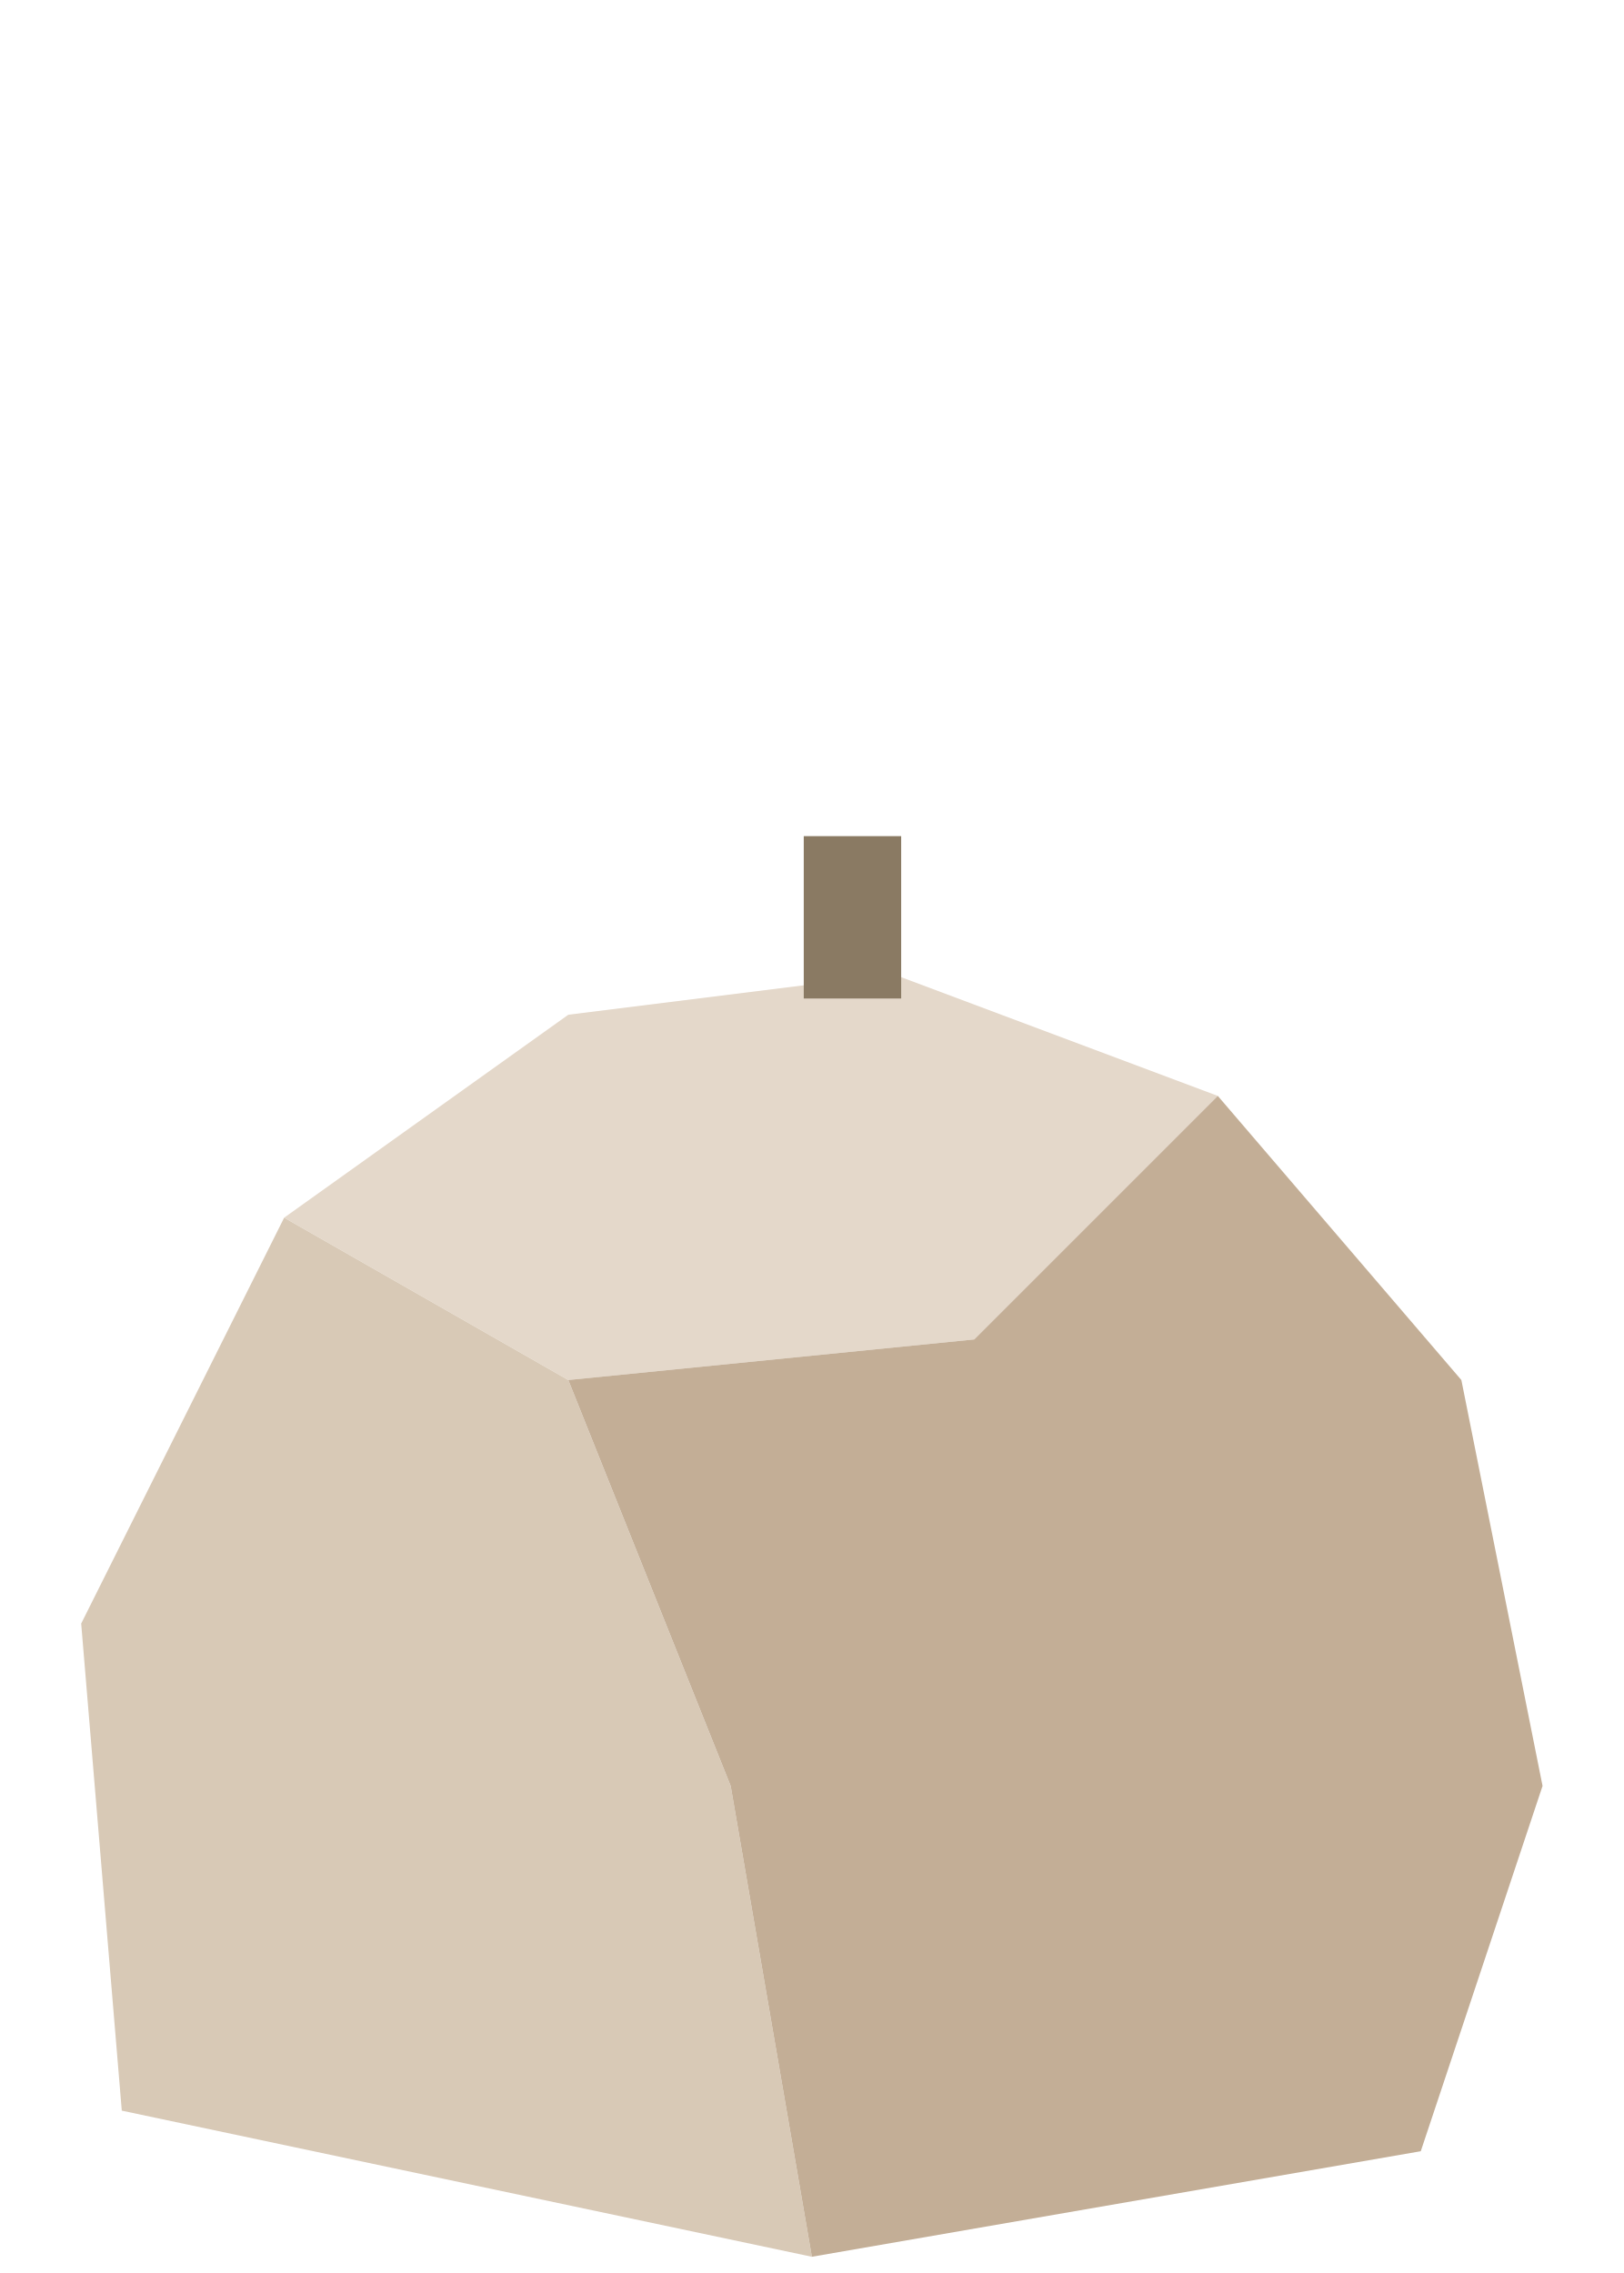
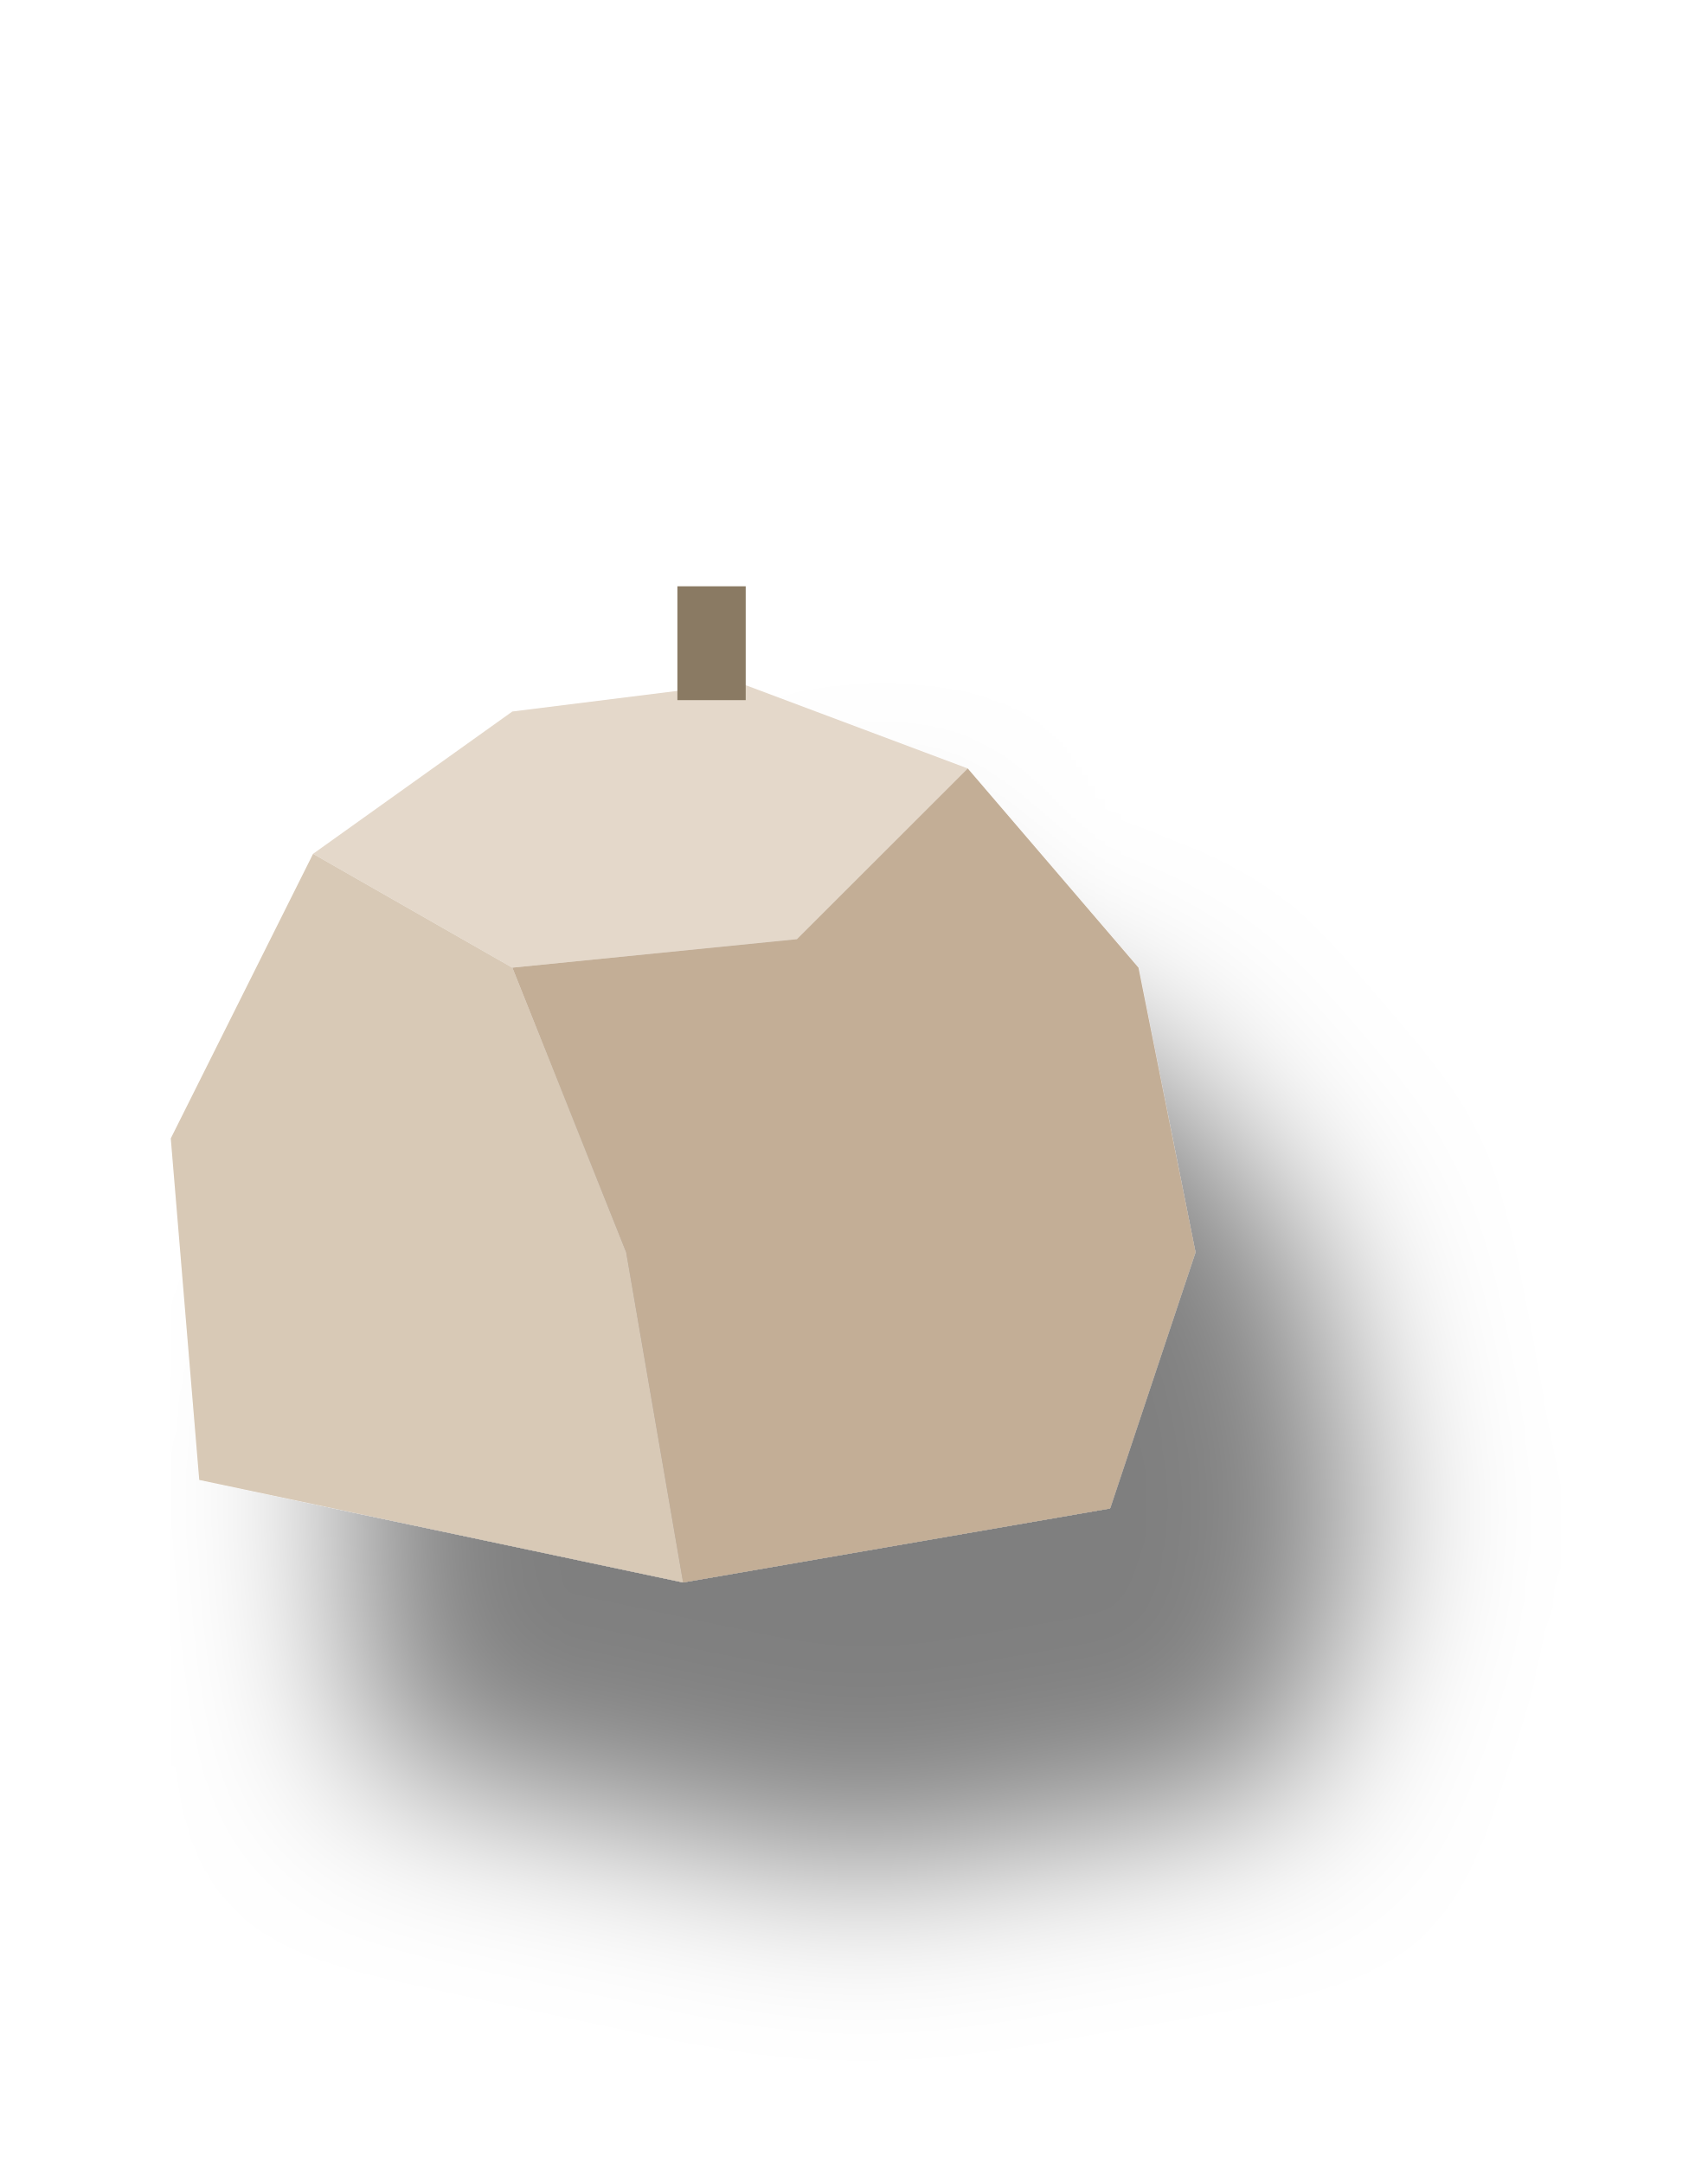
- <svg xmlns="http://www.w3.org/2000/svg" width="20" height="28" viewBox="0 0 20 28">
-   <path fill="#e4d8ca" d="M3.5 15 7 12.5 11 12 15 13.5 12 16.5 7 17Z" />
-   <path fill="#d8c9b6" d="M1.5 26 1 20 3.5 15 7 17 9 22 10 27.8Z" />
-   <path fill="#c3ae96" d="M7 17 12 16.5 15 13.5 18 17 19 22 17.5 26.5 10 27.8 9 22Z" />
-   <path stroke="#8a7a63" stroke-width="1.2" d="M10.5 10.3V12.3" />
+ <svg xmlns="http://www.w3.org/2000/svg" width="30" height="38" viewBox="-2 0 30 38">
+   <filter id="senka" filterUnits="userSpaceOnUse" x="-2" y="0" width="30" height="38">
+     <feDropShadow dx="3" dy="5" stdDeviation="1.5" flood-color="#000" flood-opacity="0.5" />
+   </filter>
+   <g filter="url(#senka)">
+     <path fill="#e4d8ca" d="M3.5 15 7 12.5 11 12 15 13.5 12 16.5 7 17Z" />
+     <path fill="#d8c9b6" d="M1.5 26 1 20 3.5 15 7 17 9 22 10 27.8Z" />
+     <path fill="#c3ae96" d="M7 17 12 16.5 15 13.5 18 17 19 22 17.5 26.5 10 27.8 9 22Z" />
+     <path stroke="#8a7a63" stroke-width="1.2" d="M10.5 10.3V12.3" />
+   </g>
</svg>
